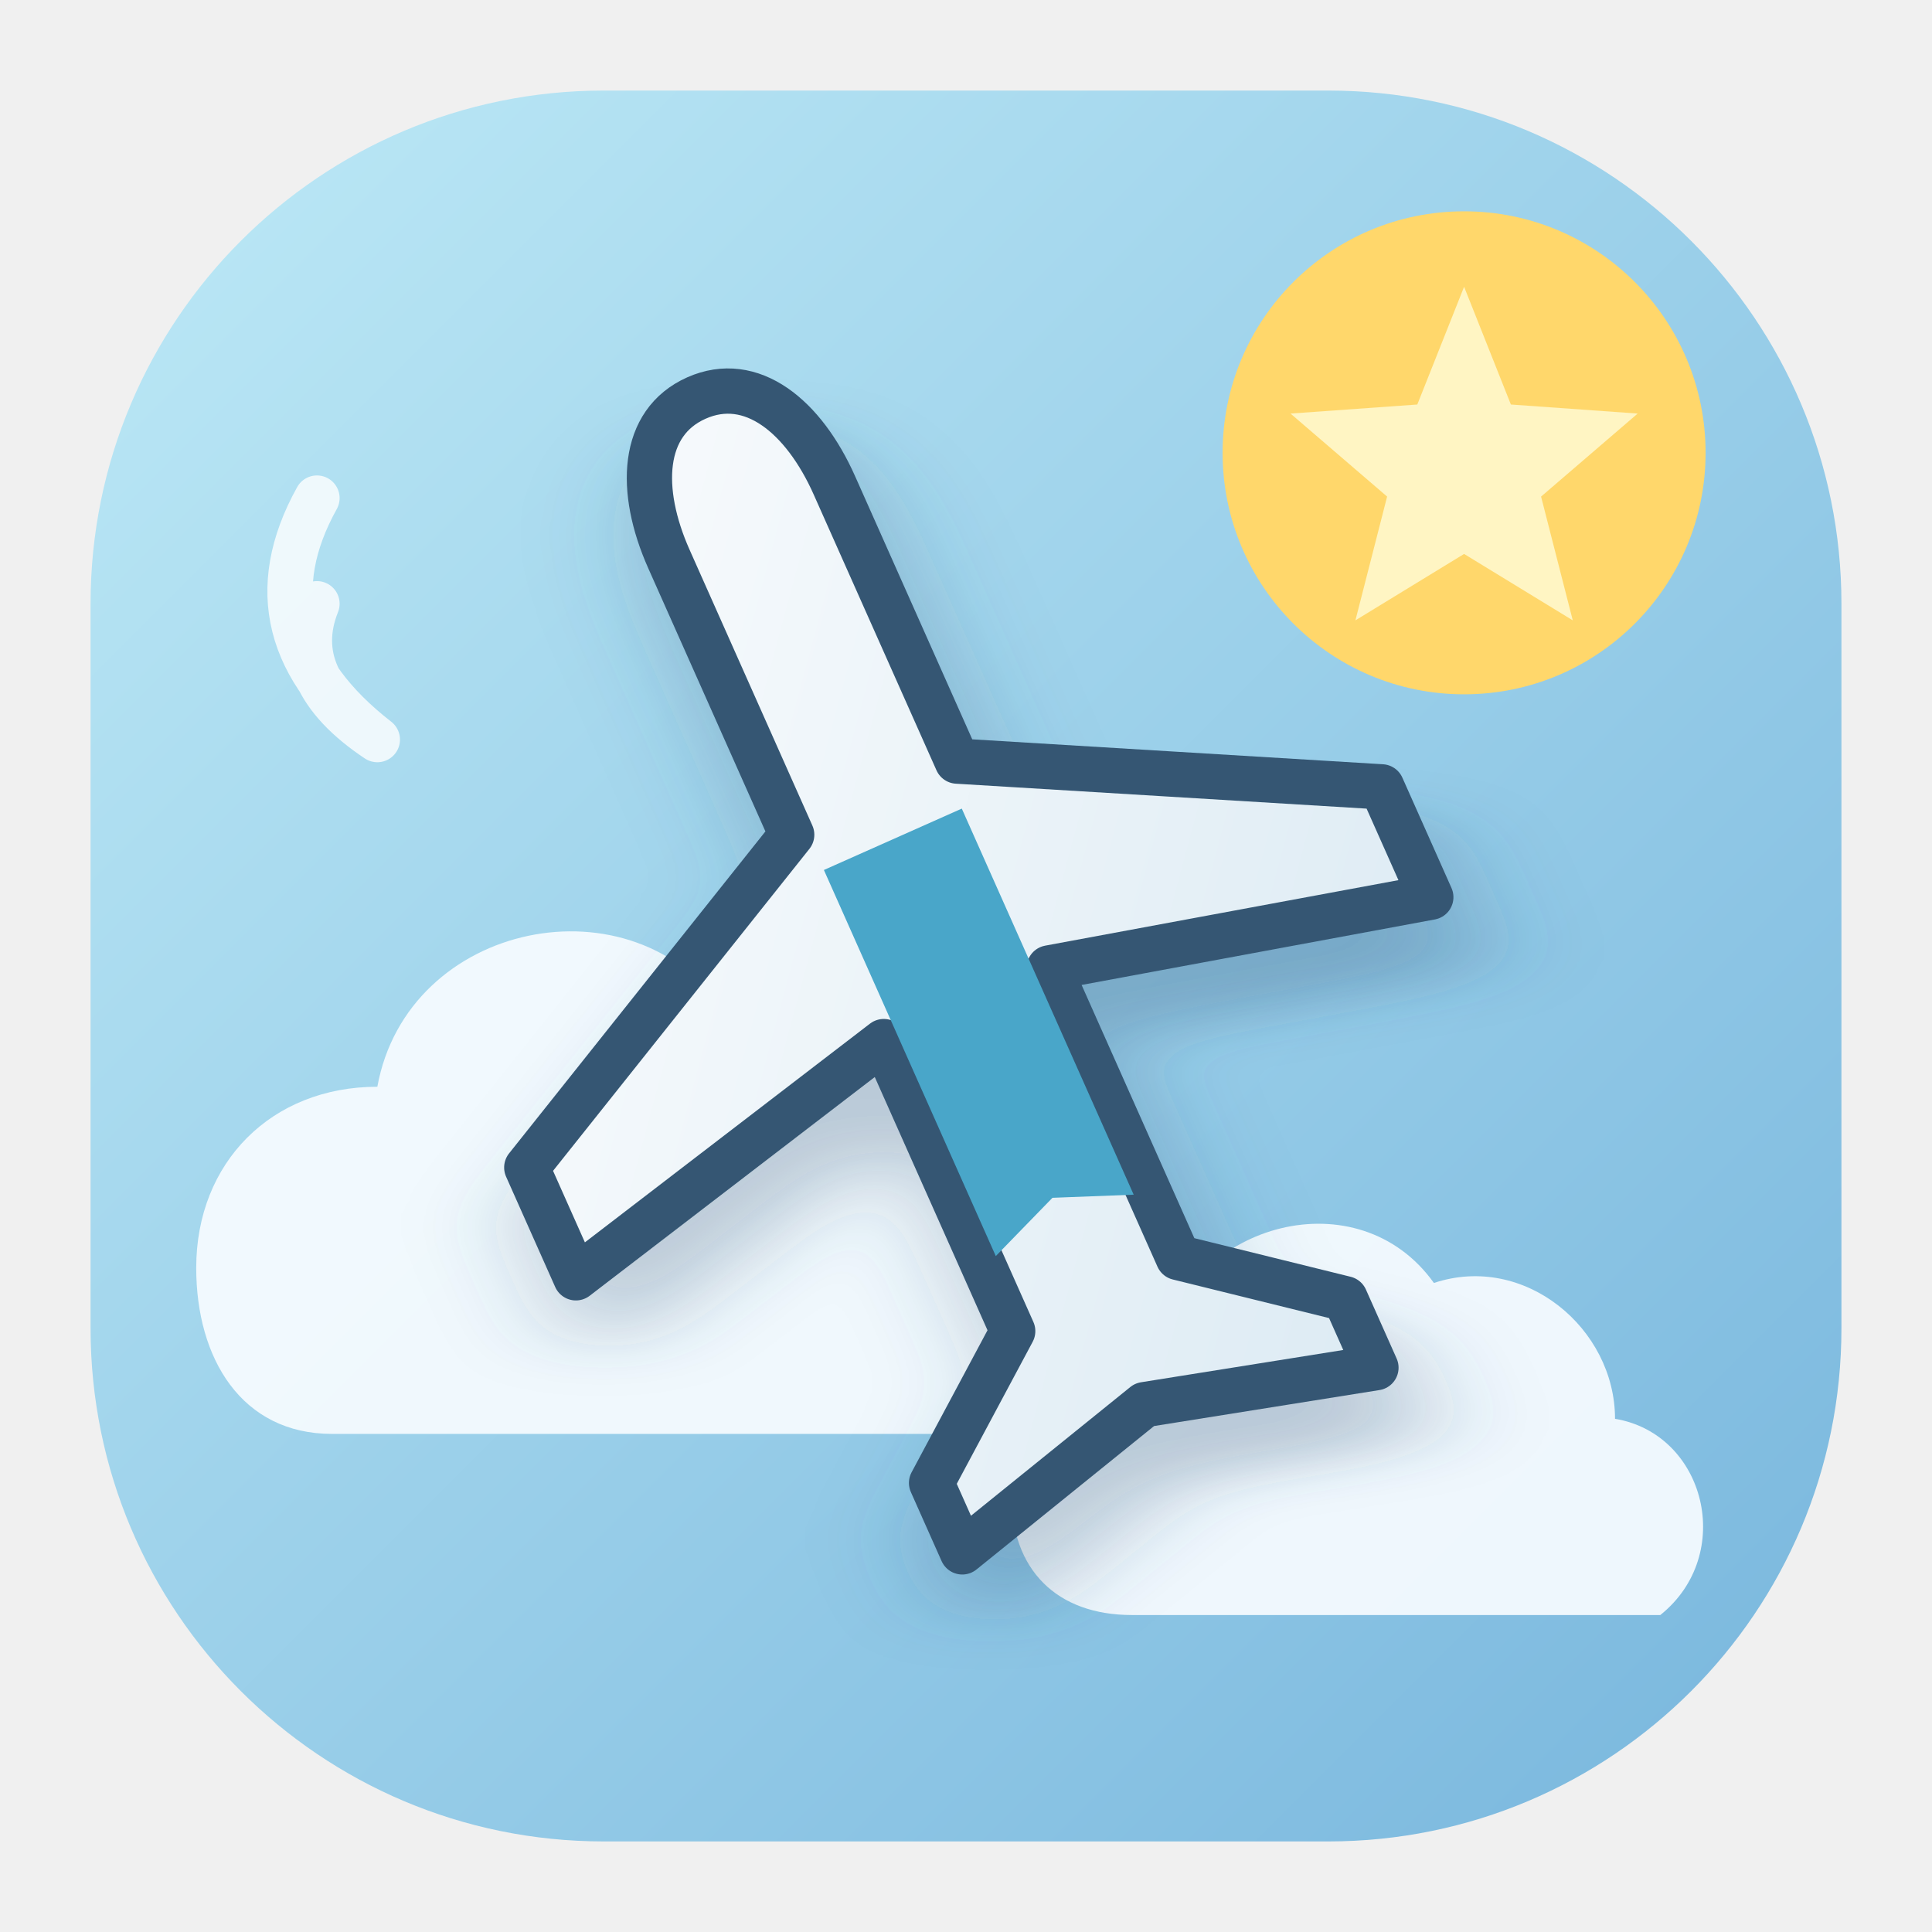
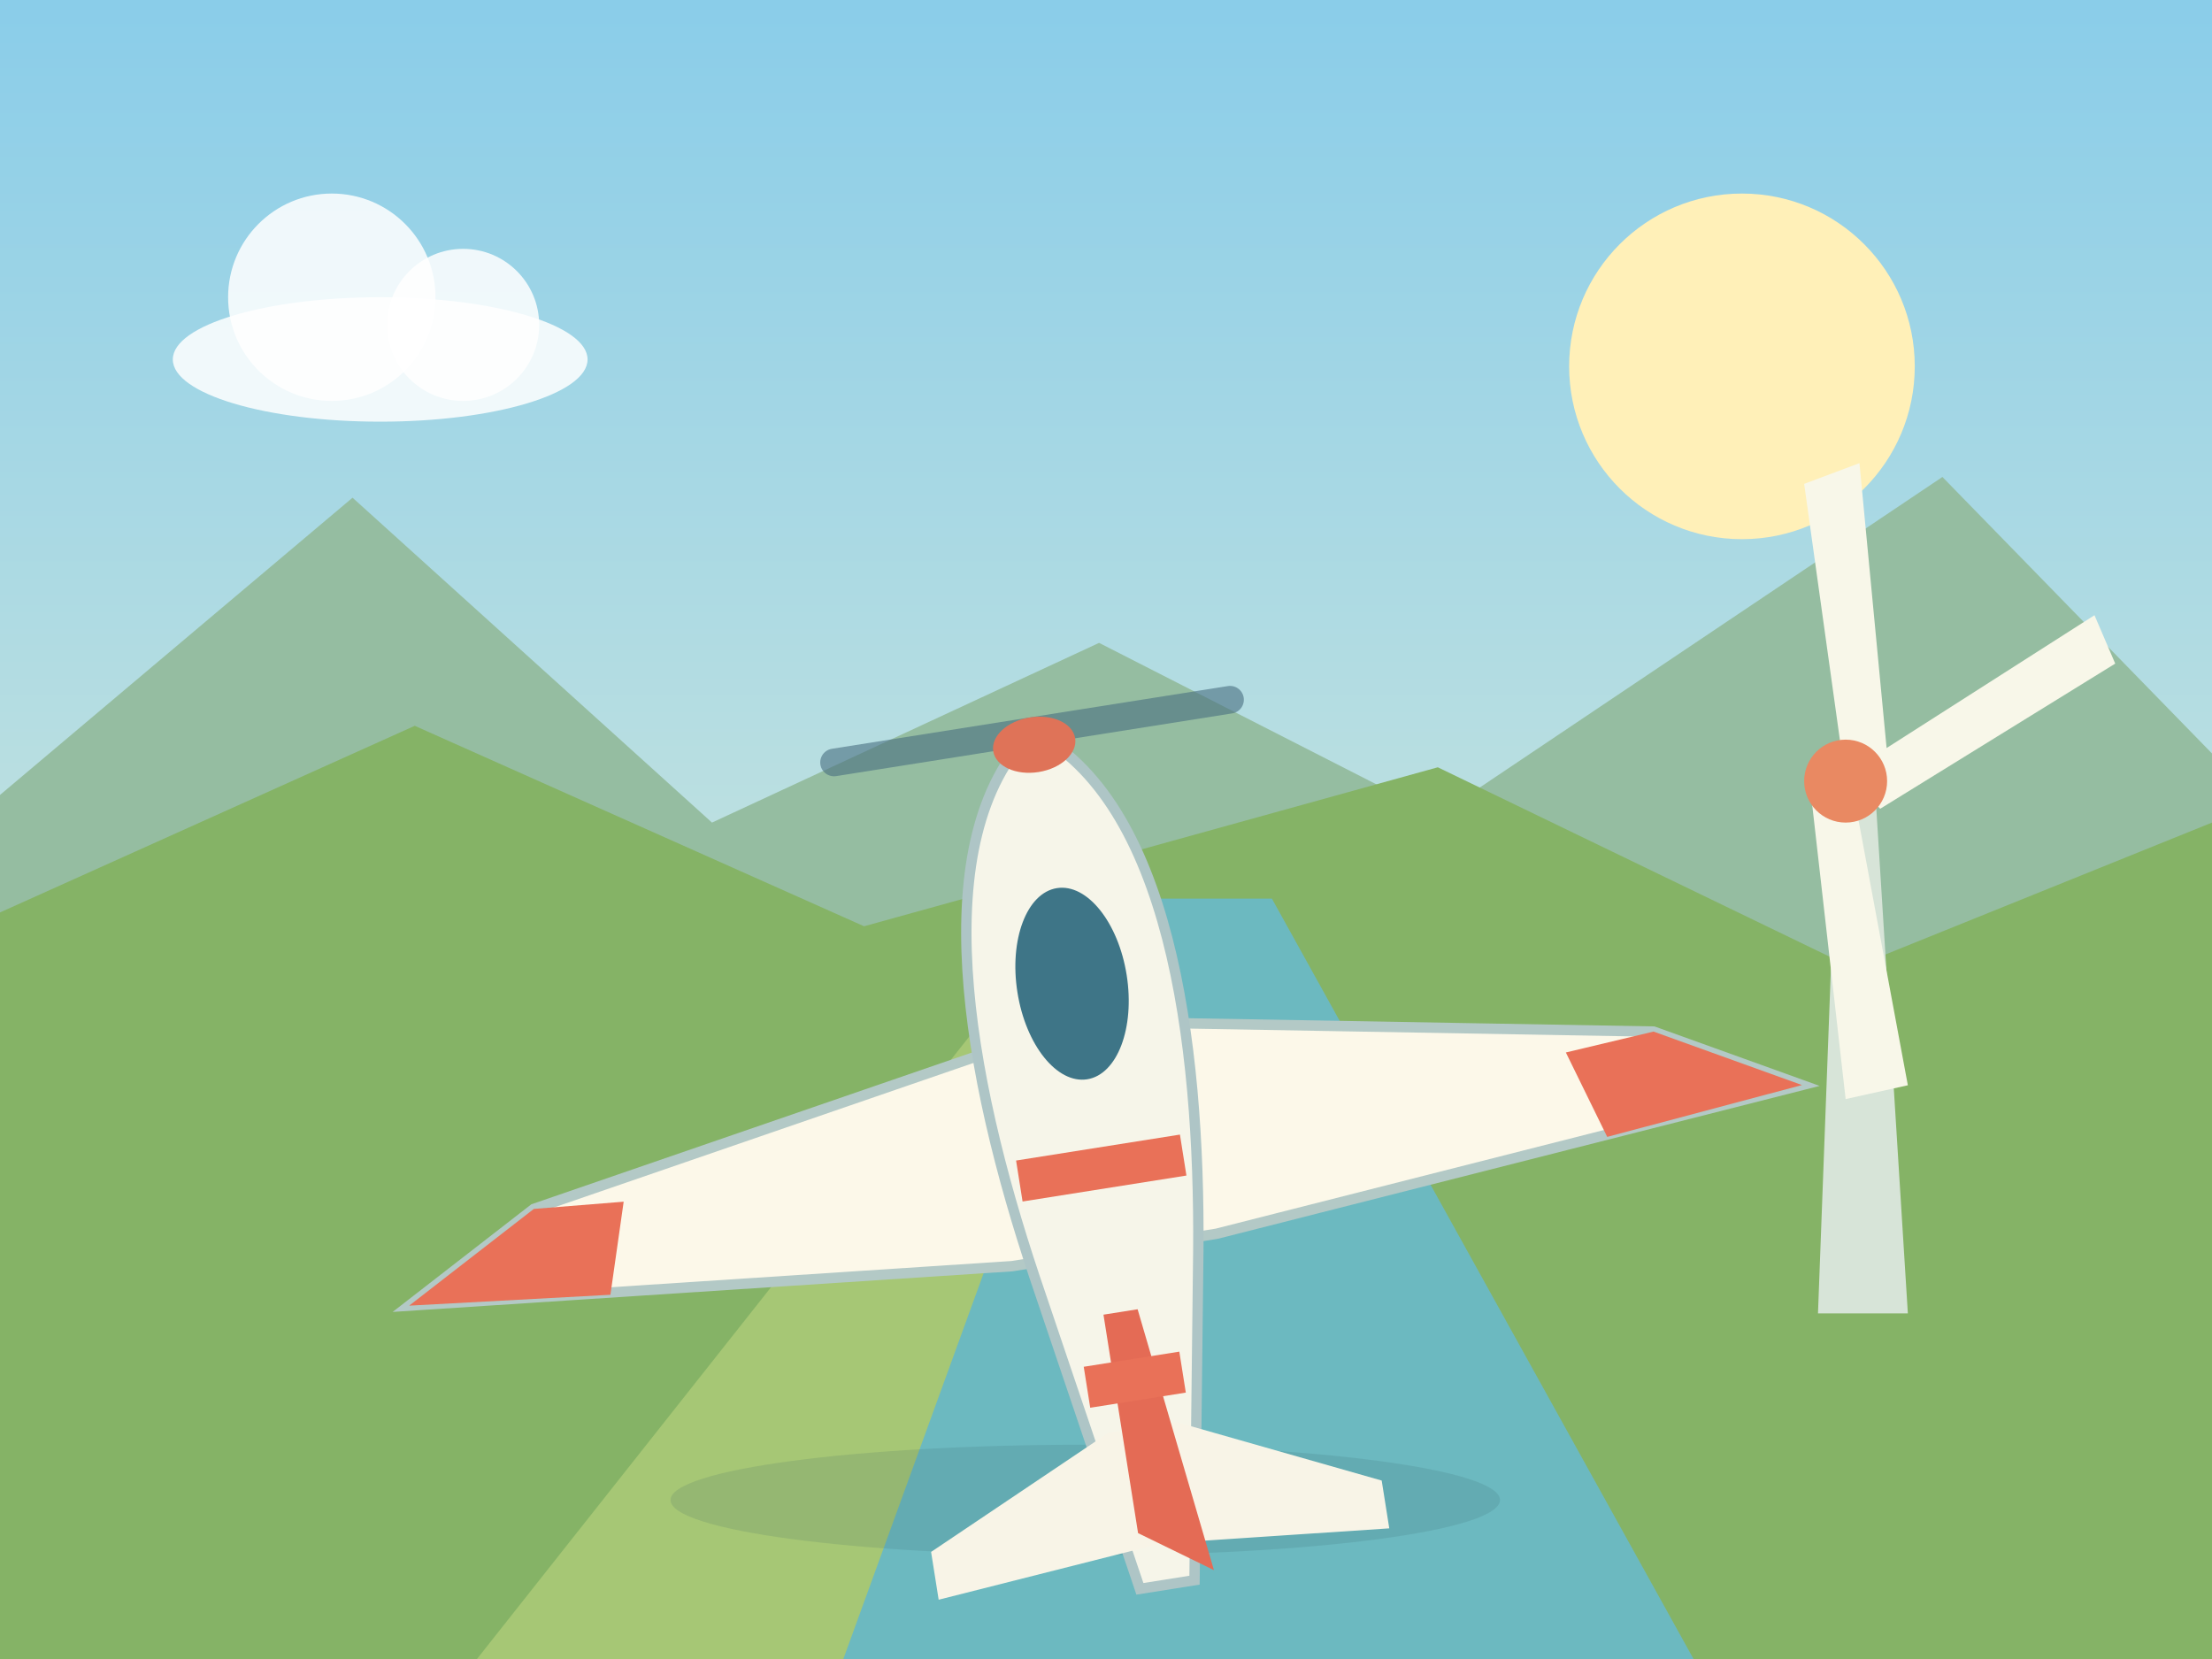
- <svg xmlns="http://www.w3.org/2000/svg" viewBox="0 0 128 128" role="img" aria-labelledby="t d">
+ <svg xmlns="http://www.w3.org/2000/svg" viewBox="0 0 320 240">
  <defs>
-     <linearGradient id="sky" x1="0" y1="0" x2="1" y2="1">
-       <stop stop-color="#bde9f6" />
-       <stop offset="1" stop-color="#78b6dd" />
+     <linearGradient id="s" x2="0" y2="1">
+       <stop stop-color="#8acde9" />
+       <stop offset="1" stop-color="#edf2d8" />
    </linearGradient>
-     <linearGradient id="plane" x1="0" y1="0" x2="1" y2="1">
-       <stop stop-color="#fff" />
-       <stop offset="1" stop-color="#d8e8f2" />
-     </linearGradient>
-     <filter id="s" x="-30%" y="-30%" width="160%" height="170%">
-       <feDropShadow dx="0" dy="4" stdDeviation="3" flood-color="#315477" flood-opacity=".28" />
-     </filter>
  </defs>
-   <rect x="6" y="6" width="116" height="116" rx="34" fill="url(#sky)" />
-   <circle cx="97" cy="30" r="16" fill="#ffd76b" />
-   <path d="m97 19 3.1 7.8 8.4.6-6.4 5.5 2.1 8.2-7.2-4.4-7.2 4.4 2.1-8.2-6.4-5.5 8.4-.6z" fill="#fff5c3" />
-   <g fill="#f7fcff" opacity=".92">
-     <path d="M13 84c0-7 5-12 12-12 2-11 17-14 23-5 8-2 15 4 15 12 7 1 10 11 4 16H22c-6 0-9-5-9-11z" />
-     <path d="M67 99c0-6 4-10 10-10 2-8 13-11 18-4 6-2 12 3 12 9 6 1 8 9 3 13H75c-5 0-8-3-8-8z" />
+   <path fill="url(#s)" d="M0 0h320v240H0z" />
+   <circle cx="252" cy="53" r="25" fill="#fff0b8" />
+   <path d="m0 115 51-43 52 47 56-26 49 25 73-49 39 40v131H0" fill="#95bda1" />
+   <path d="m0 132 60-27 65 29 83-23 60 29 52-21v121H0" fill="#85b366" />
+   <path d="m158 130 26 0 61 110H79z" fill="#6cb9c0" />
+   <path d="m156 130 6 0-40 110H69z" fill="#a6c775" />
+   <g fill="#ffffffd9">
+     <ellipse cx="55" cy="52" rx="30" ry="9" />
+     <circle cx="48" cy="43" r="15" />
+     <circle cx="67" cy="47" r="11" />
  </g>
-   <g filter="url(#s)" transform="rotate(-24 62 62)">
-     <path d="M62 23c-4 0-6 4-6 9v20L31 65v8l25-6v21l-9 7v5l15-4 15 4v-5l-9-7V67l25 6v-8L68 52V32c0-5-2-9-6-9z" fill="url(#plane)" stroke="#345773" stroke-width="3" stroke-linejoin="round" />
-     <path d="M57 55h10v28l-5-2-5 2z" fill="#49a6c9" />
+   <g transform="translate(267 150)">
+     <path d="M-4 40-1-40h5l5 80" fill="#d7e4d8" />
+     <g fill="#f8f7e9">
+       <path d="M0-37-6-80 2-83 6-41zM0-38 36-61 39-54 5-33zM1-36 9 7 0 9-5-35z" />
+     </g>
+     <circle cy="-37" r="6" fill="#e98962" />
  </g>
-   <path d="M25 49q-9-7-4-16m4 16q-6-4-4-9" fill="none" stroke="#fff" stroke-width="3" stroke-linecap="round" opacity=".8" />
+   <ellipse cx="157" cy="217" rx="60" ry="8" fill="#365b6525" />
+   <g transform="translate(159 167) rotate(-9)">
+     <path d="M-102 6-82-5-14-17 14-17 82-5 102 6 15 14-15 14z" fill="#fcf8e9" stroke="#b3c9c6" stroke-width="1.5" />
+     <path d="m-102 6 20-11 13 1-4 13zm204 0-20-11-13 1 4 13" fill="#e97158" />
+     <path d="M0-62C18-49 17-14 12 16L4 63h-8l-8-47C-17-14-18-49 0-62" fill="#f6f5e9" stroke="#aec5c6" stroke-width="1.5" />
+     <path d="m-33 53 28-13h10l28 13v7L0 57l-33 3z" fill="#f8f4e7" />
+     <path d="M-3 55v-32h5l5 39z" fill="#e46b55" />
+     <ellipse cy="-25" rx="8" ry="14" fill="#3e7587" />
+     <path d="M-12-1h24v6h-24zM-7 30H7v6H-7" fill="#e97158" />
+     <path d="M-29-62h58" stroke="#496e8199" stroke-width="4" stroke-linecap="round" />
+     <ellipse cy="-60" rx="6" ry="4" fill="#df7358" />
+   </g>
</svg>
